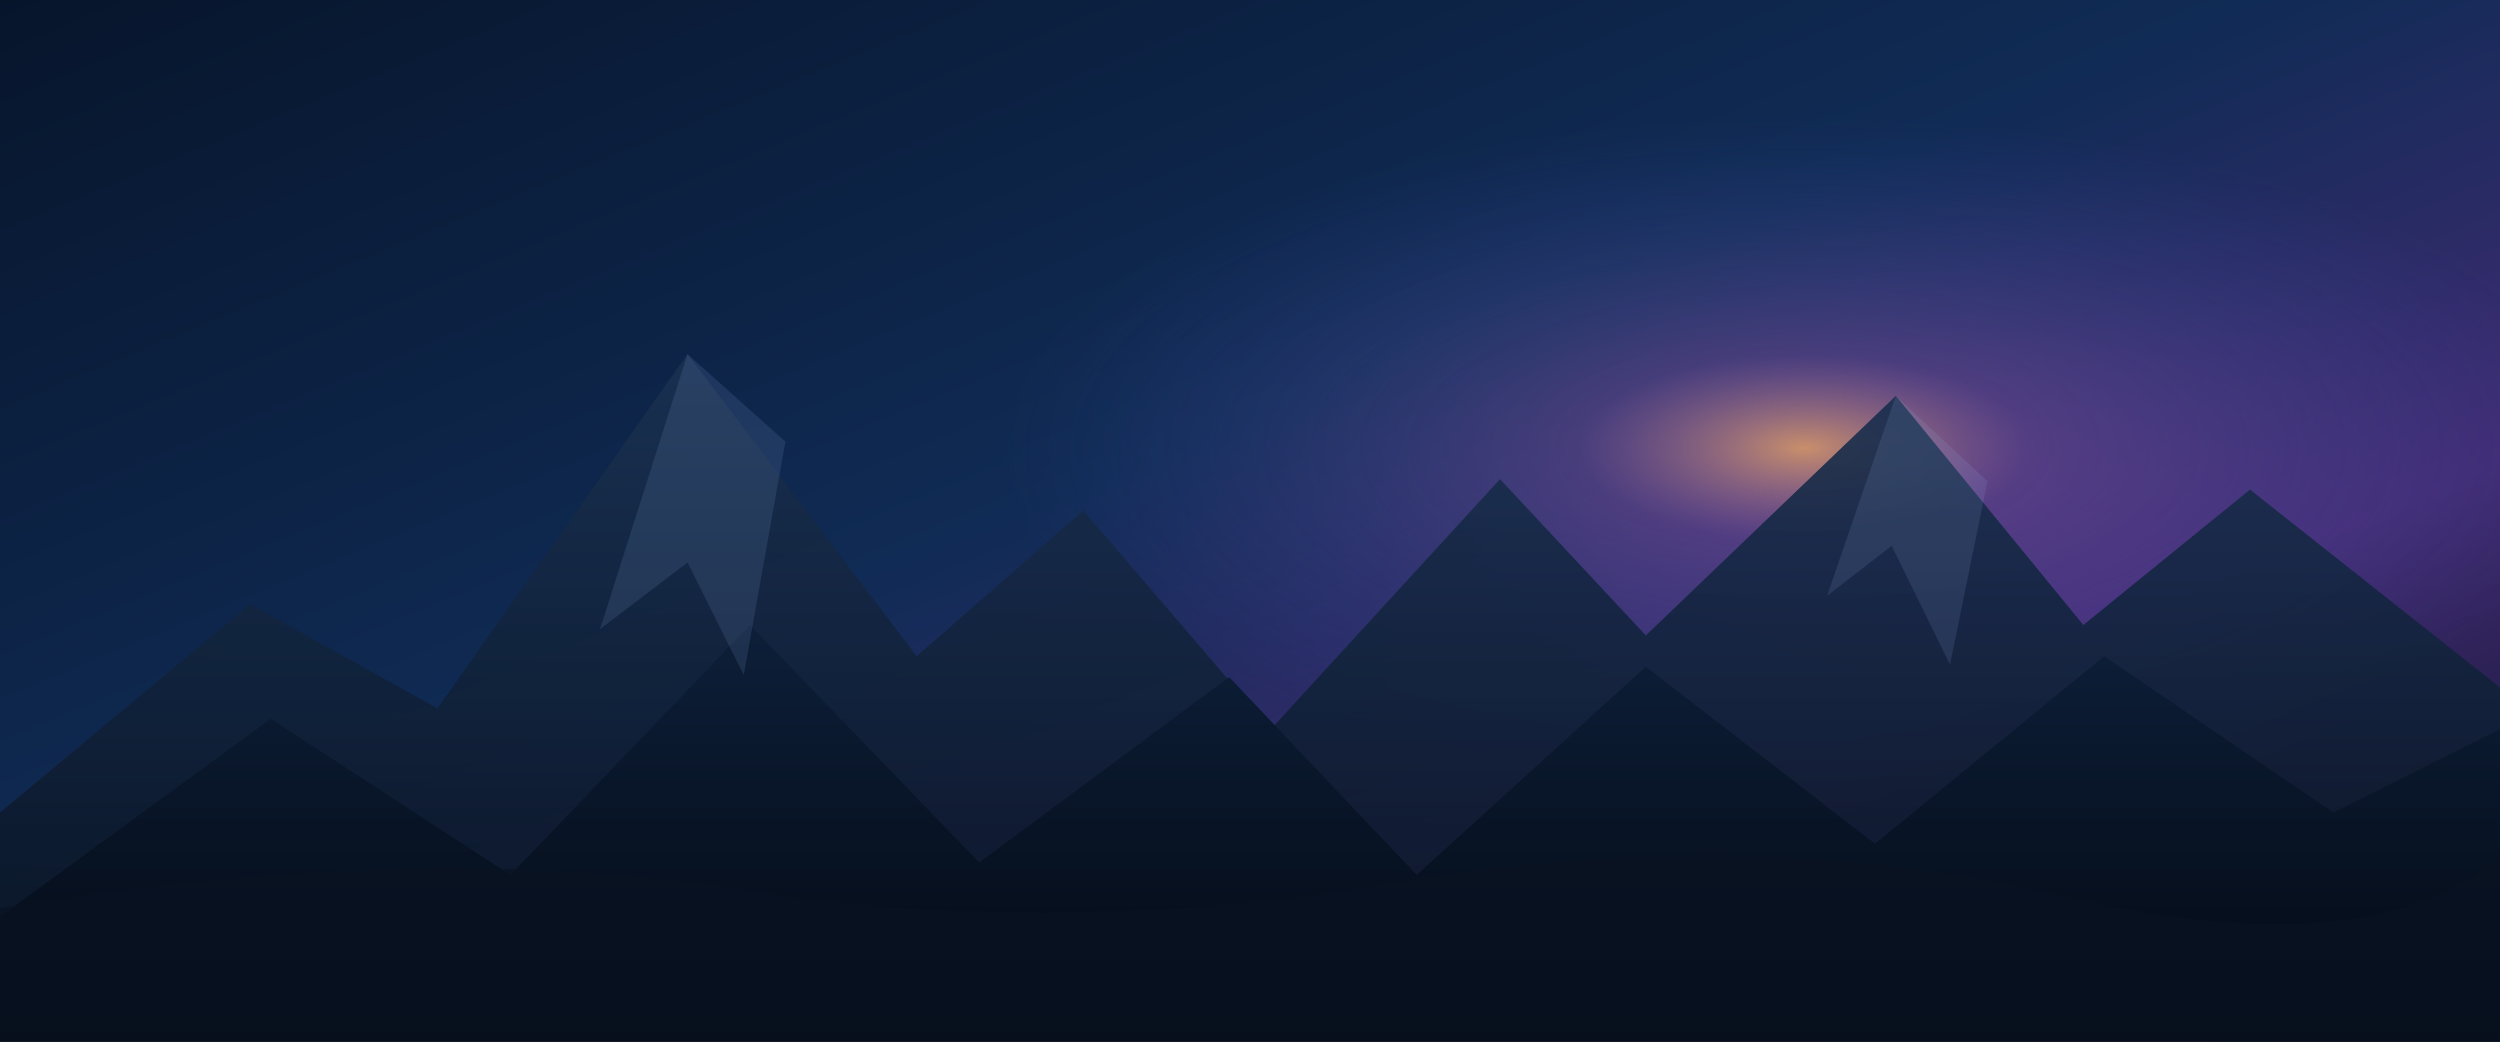
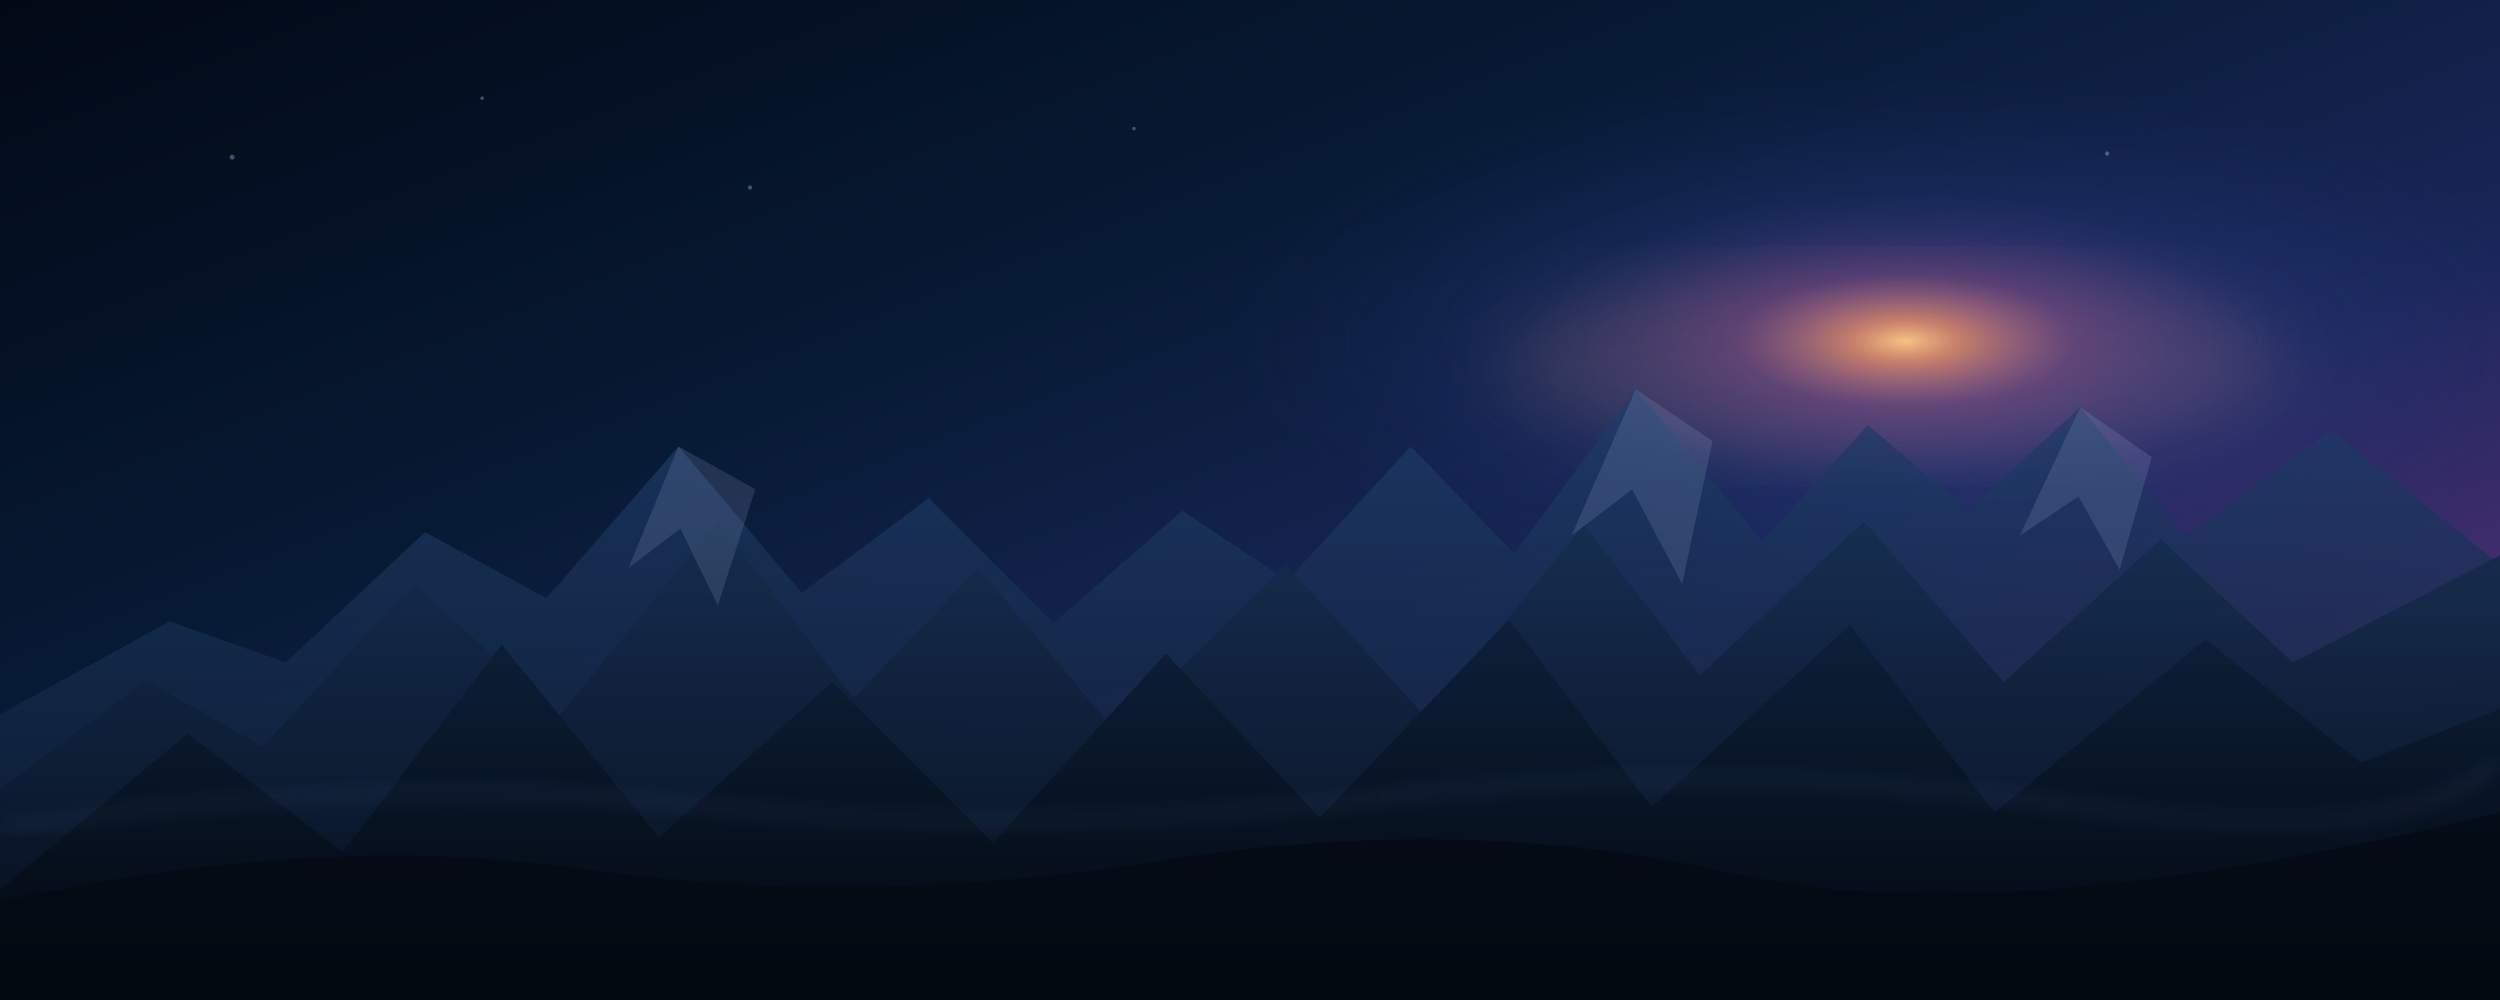
- <svg xmlns="http://www.w3.org/2000/svg" viewBox="0 0 1200 500" preserveAspectRatio="xMidYMid slice">
+ <svg xmlns="http://www.w3.org/2000/svg" viewBox="0 0 1400 560" preserveAspectRatio="xMidYMid slice">
  <defs>
    <linearGradient id="sky" x1="0" y1="0" x2="1" y2="1">
-       <stop offset="0" stop-color="#07152b" />
-       <stop offset=".45" stop-color="#102b55" />
-       <stop offset=".72" stop-color="#402b73" />
-       <stop offset="1" stop-color="#09101f" />
+       <stop offset="0" stop-color="#020916" />
+       <stop offset=".35" stop-color="#071a34" />
+       <stop offset=".62" stop-color="#192658" />
+       <stop offset=".82" stop-color="#4b2e74" />
+       <stop offset="1" stop-color="#070c18" />
    </linearGradient>
-     <radialGradient id="sun" cx=".72" cy=".43" r=".32">
-       <stop offset="0" stop-color="#ffb06d" stop-opacity=".75" />
-       <stop offset=".28" stop-color="#b36cc8" stop-opacity=".28" />
-       <stop offset="1" stop-color="#4464d9" stop-opacity="0" />
+     <radialGradient id="sun" cx=".76" cy=".34" r=".27">
+       <stop offset="0" stop-color="#ffd08a" stop-opacity=".95" />
+       <stop offset=".08" stop-color="#ff9c72" stop-opacity=".72" />
+       <stop offset=".25" stop-color="#b360bd" stop-opacity=".34" />
+       <stop offset=".55" stop-color="#4a61ce" stop-opacity=".12" />
+       <stop offset="1" stop-color="#273f9f" stop-opacity="0" />
    </radialGradient>
-     <linearGradient id="m1" x1="0" y1="0" x2="0" y2="1">
-       <stop stop-color="#1a3152" />
-       <stop offset="1" stop-color="#07101d" />
+     <linearGradient id="far" x1="0" y1="0" x2="0" y2="1">
+       <stop stop-color="#203d6b" />
+       <stop offset="1" stop-color="#081424" />
    </linearGradient>
-     <linearGradient id="m2" x1="0" y1="0" x2="0" y2="1">
-       <stop stop-color="#0d1f39" />
-       <stop offset="1" stop-color="#030811" />
+     <linearGradient id="mid" x1="0" y1="0" x2="0" y2="1">
+       <stop stop-color="#152d50" />
+       <stop offset="1" stop-color="#050c17" />
    </linearGradient>
+     <linearGradient id="near" x1="0" y1="0" x2="0" y2="1">
+       <stop stop-color="#0d2039" />
+       <stop offset="1" stop-color="#02060c" />
+     </linearGradient>
+     <filter id="blur">
+       <feGaussianBlur stdDeviation="18" />
+     </filter>
+     <filter id="soft">
+       <feGaussianBlur stdDeviation="5" />
+     </filter>
  </defs>
-   <rect width="1200" height="500" fill="url(#sky)" />
-   <rect width="1200" height="500" fill="url(#sun)" />
-   <path d="M0 390L120 290 210 340 330 170 440 315 520 245 610 350 720 230 790 305 910 190 1000 300 1080 235 1200 330V500H0Z" fill="url(#m1)" opacity=".9" />
-   <path d="M0 440L130 345 245 420 360 300 470 414 590 325 680 420 790 320 900 405 1010 315 1120 390 1200 350V500H0Z" fill="url(#m2)" />
-   <path d="M330 170l-42 132 42-32 27 54 20-112zM910 190l-33 96 31-24 28 57 18-88z" fill="#8fb0e9" opacity=".13" />
-   <path d="M0 436Q200 403 355 427T675 423T990 430T1200 410V500H0Z" fill="#081221" opacity=".72" />
+   <rect width="1400" height="560" fill="url(#sky)" />
+   <rect width="1400" height="560" fill="url(#sun)" />
+   <ellipse cx="1060" cy="205" rx="220" ry="56" fill="#ff9f78" opacity=".12" filter="url(#blur)" />
+   <g opacity=".35" fill="#a8c9ff">
+     <circle cx="130" cy="88" r="1.4" />
+     <circle cx="270" cy="55" r="1" />
+     <circle cx="420" cy="105" r="1.2" />
+     <circle cx="635" cy="72" r="1" />
+     <circle cx="1180" cy="86" r="1.2" />
+   </g>
+   <path d="M0 400 95 348 160 371 238 298 306 335 380 250 449 332 520 279 590 349 662 286 721 325 790 250 848 310 916 218 987 303 1046 238 1102 286 1165 228 1224 300 1305 241 1400 316V560H0Z" fill="url(#far)" opacity=".74" />
+   <path d="M0 442 82 381 147 418 232 327 313 401 402 292 478 391 548 318 625 410 720 316 799 402 887 294 952 378 1044 292 1122 382 1210 302 1284 371 1400 311V560H0Z" fill="url(#mid)" opacity=".92" />
+   <path d="M0 498 105 411 192 477 281 361 369 469 466 382 556 472 653 366 739 458 845 347 925 452 1036 350 1117 455 1235 358 1322 427 1400 397V560H0Z" fill="url(#near)" />
+   <path d="M380 250 352 318 381 296 402 339 423 274Z M916 218 880 300 914 274 942 327 959 247Z M1165 228 1131 300 1164 278 1187 319 1205 256Z" fill="#c7d9ff" opacity=".13" />
+   <path d="M0 505 Q180 465 330 487 T650 482 T970 489 T1400 455V560H0Z" fill="#030912" opacity=".74" />
+   <path d="M0 464 Q210 432 390 451 T770 447 T1160 451 T1400 425" fill="none" stroke="#536fab" stroke-opacity=".12" stroke-width="6" filter="url(#soft)" />
</svg>
